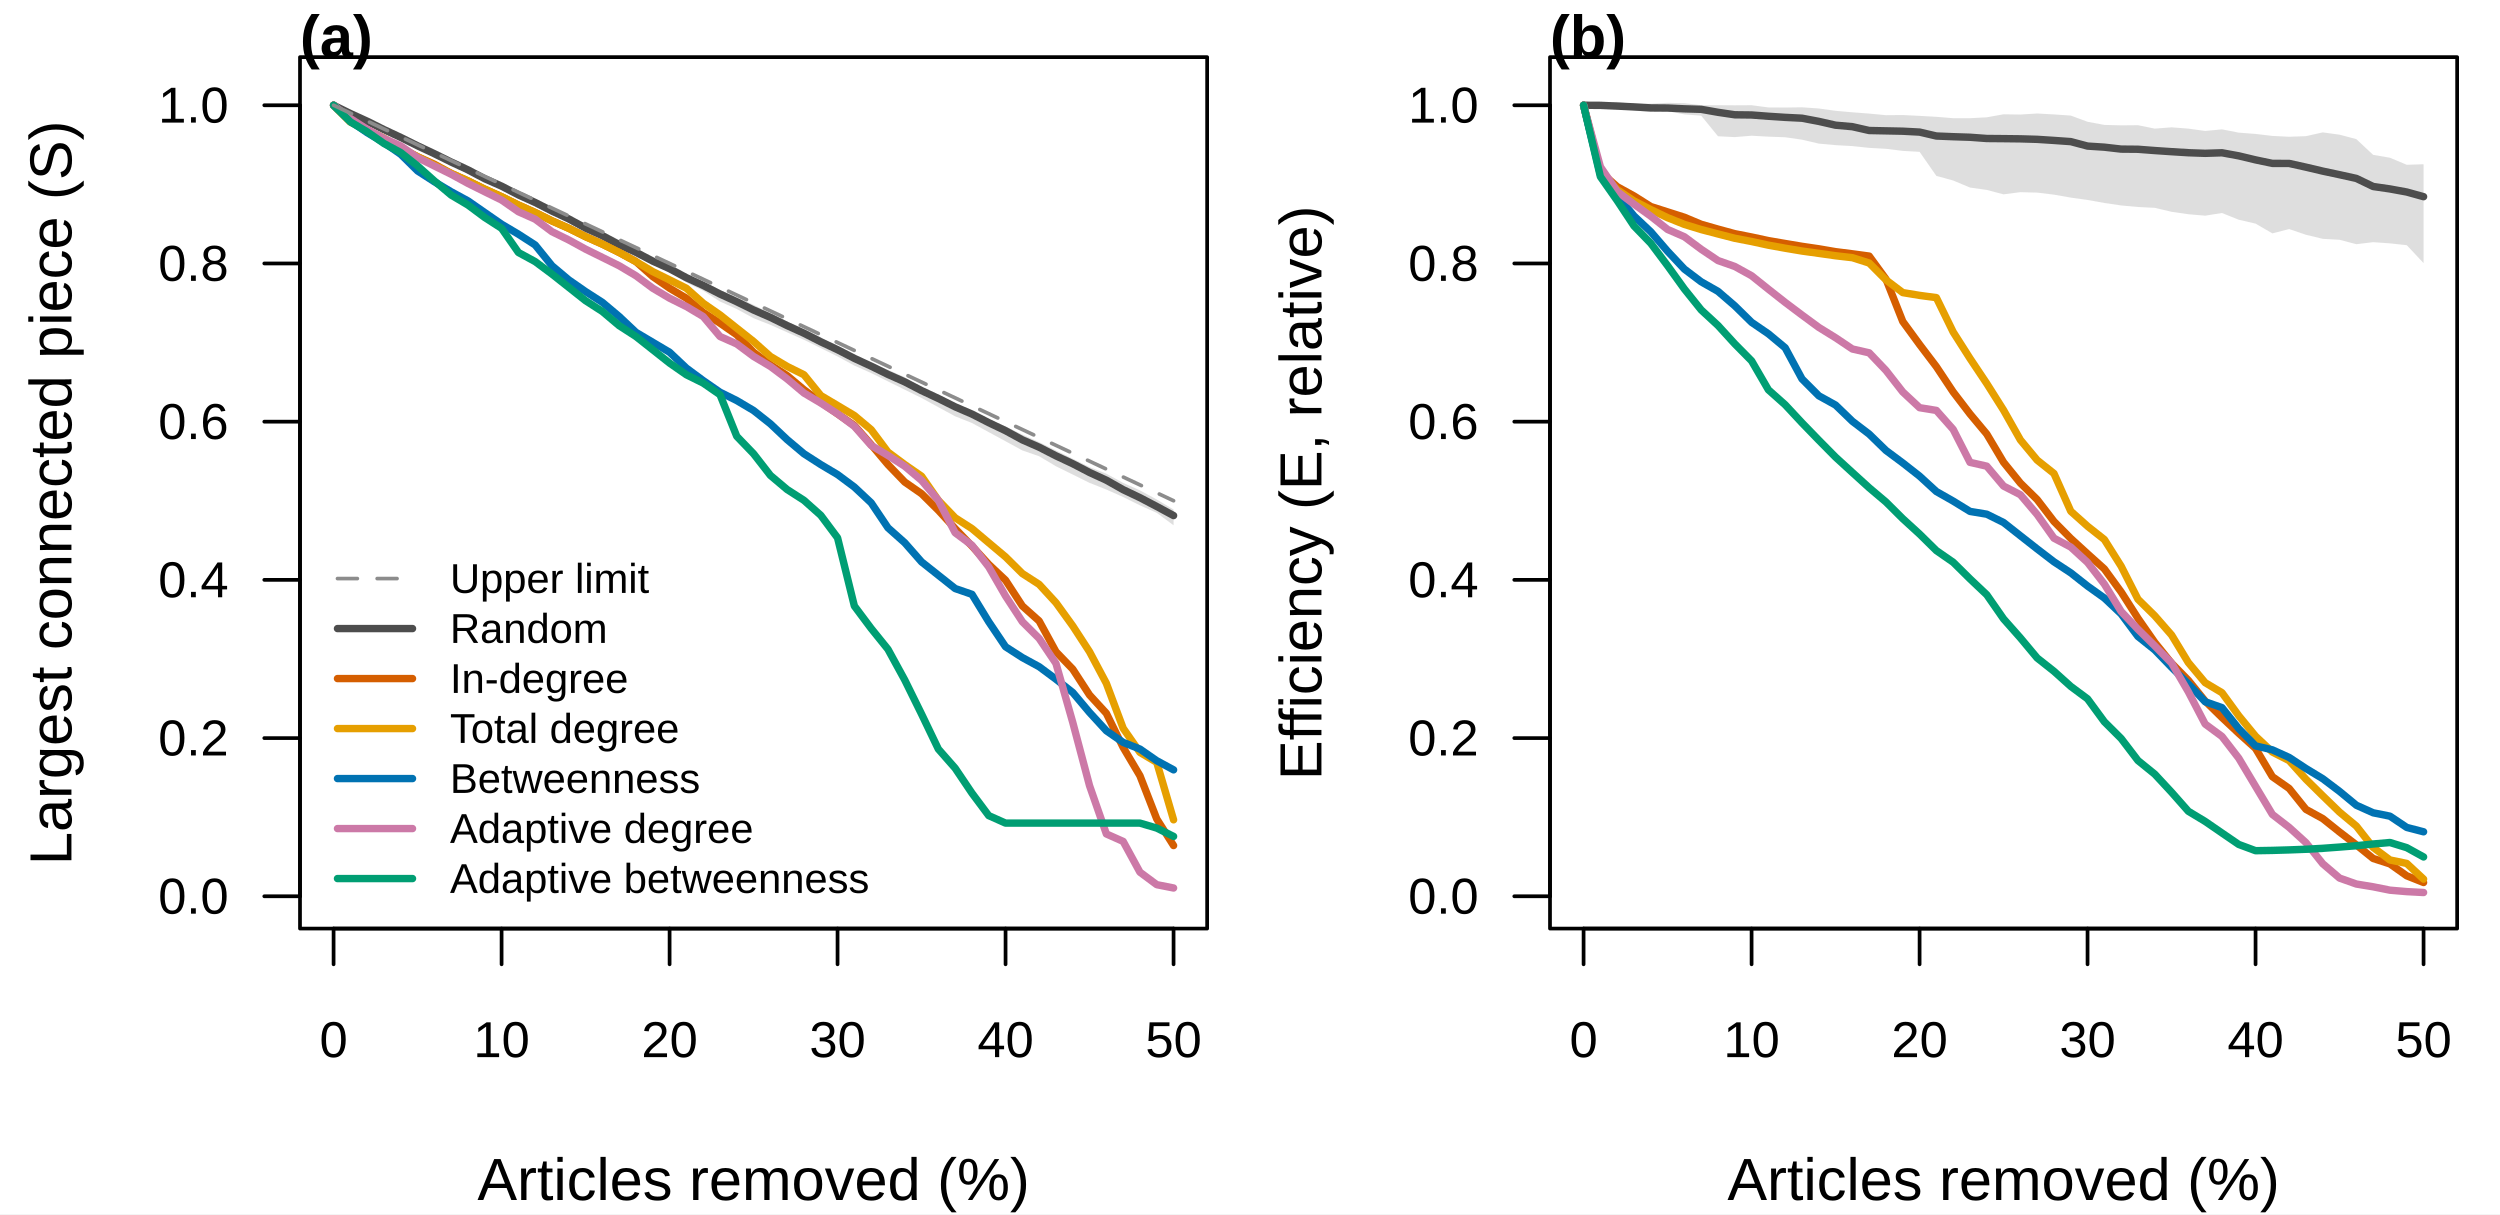
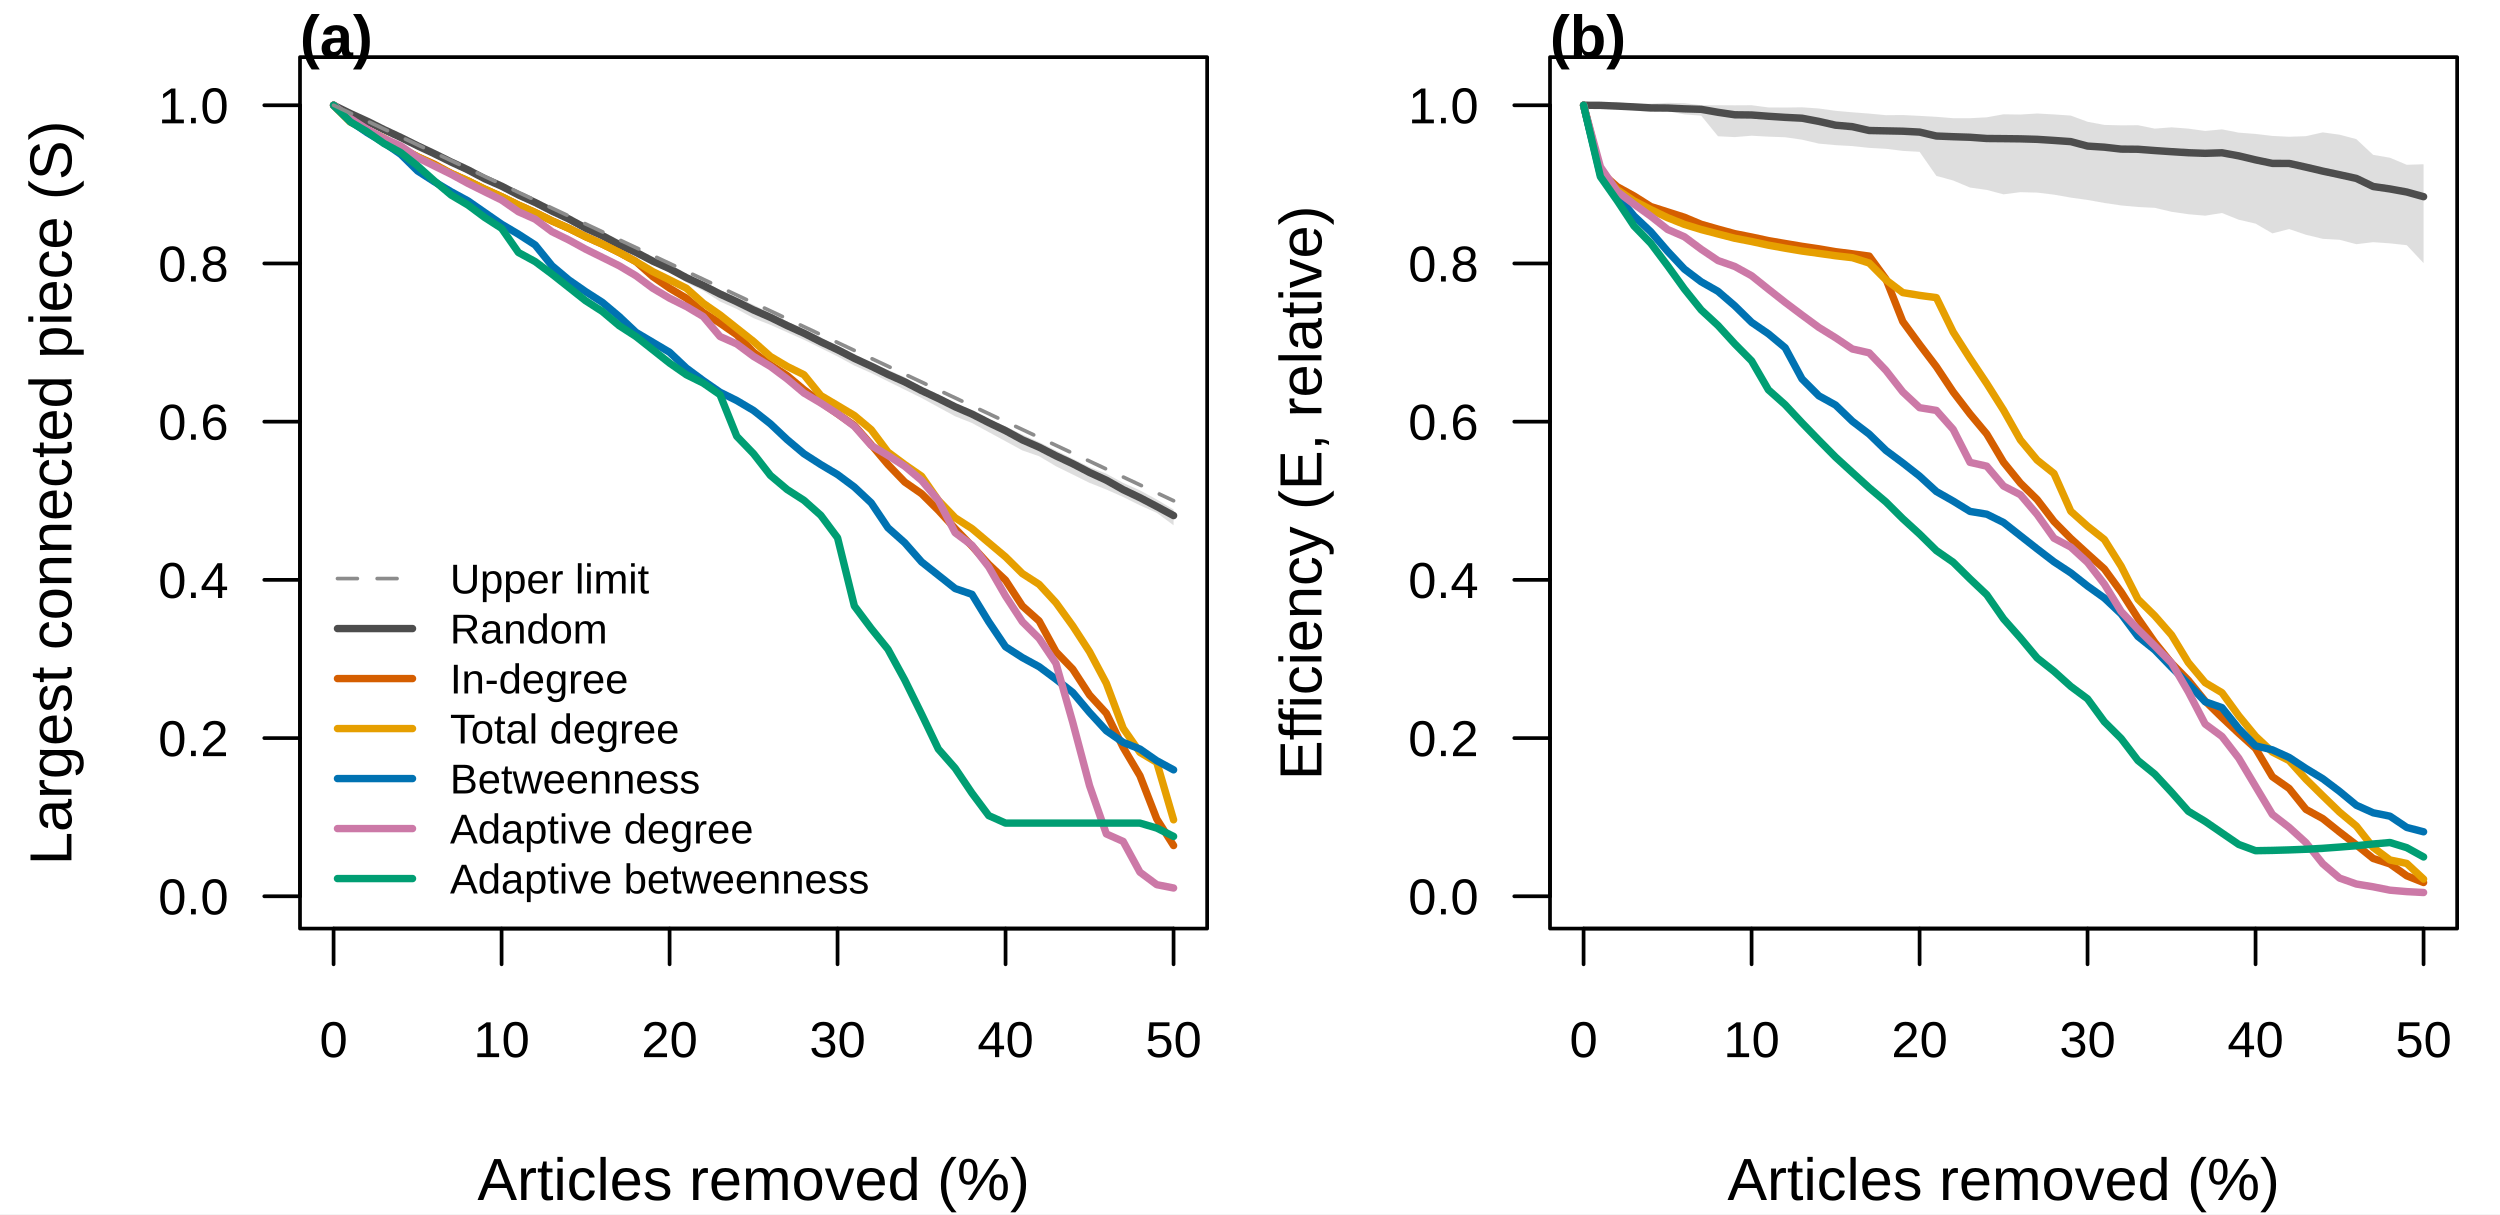
<svg xmlns="http://www.w3.org/2000/svg" width="504.00pt" height="244.80pt" viewBox="0 0 504.00 244.80">
  <g class="svglite">
    <defs>
      <style type="text/css">
    .svglite line, .svglite polyline, .svglite polygon, .svglite path, .svglite rect, .svglite circle {
      fill: none;
      stroke: #000000;
      stroke-linecap: round;
      stroke-linejoin: round;
      stroke-miterlimit: 10.00;
    }
    .svglite text {
      white-space: pre;
    }
    .svglite g.glyphgroup path {
      fill: inherit;
      stroke: none;
    }
  </style>
    </defs>
    <rect width="100%" height="100%" style="stroke: none; fill: #FFFFFF;" />
    <defs>
      <clipPath id="cpMC4wMHw1MDQuMDB8MC4wMHwyNDQuODA=">
        <rect x="0.00" y="0.00" width="504.00" height="244.80" />
      </clipPath>
    </defs>
    <g clip-path="url(#cpMC4wMHw1MDQuMDB8MC4wMHwyNDQuODA=)">
      <line x1="67.25" y1="187.20" x2="236.59" y2="187.20" style="stroke-width: 0.75;" />
      <line x1="67.25" y1="187.20" x2="67.25" y2="194.40" style="stroke-width: 0.75;" />
      <line x1="101.12" y1="187.20" x2="101.12" y2="194.40" style="stroke-width: 0.75;" />
      <line x1="134.99" y1="187.20" x2="134.99" y2="194.40" style="stroke-width: 0.75;" />
      <line x1="168.85" y1="187.20" x2="168.85" y2="194.40" style="stroke-width: 0.75;" />
      <line x1="202.72" y1="187.20" x2="202.72" y2="194.40" style="stroke-width: 0.75;" />
      <line x1="236.59" y1="187.20" x2="236.59" y2="194.40" style="stroke-width: 0.75;" />
-       <text x="67.25" y="213.12" text-anchor="middle" style="font-size: 10.20px; font-family: &quot;Liberation Sans&quot;;" textLength="5.67px" lengthAdjust="spacingAndGlyphs">0</text>
-       <text x="101.12" y="213.12" text-anchor="middle" style="font-size: 10.20px; font-family: &quot;Liberation Sans&quot;;" textLength="11.34px" lengthAdjust="spacingAndGlyphs">10</text>
-       <text x="134.99" y="213.12" text-anchor="middle" style="font-size: 10.20px; font-family: &quot;Liberation Sans&quot;;" textLength="11.34px" lengthAdjust="spacingAndGlyphs">20</text>
-       <text x="168.85" y="213.12" text-anchor="middle" style="font-size: 10.20px; font-family: &quot;Liberation Sans&quot;;" textLength="11.34px" lengthAdjust="spacingAndGlyphs">30</text>
-       <text x="202.72" y="213.12" text-anchor="middle" style="font-size: 10.20px; font-family: &quot;Liberation Sans&quot;;" textLength="11.34px" lengthAdjust="spacingAndGlyphs">40</text>
-       <text x="236.59" y="213.12" text-anchor="middle" style="font-size: 10.20px; font-family: &quot;Liberation Sans&quot;;" textLength="11.34px" lengthAdjust="spacingAndGlyphs">50</text>
+       <text x="67.25" y="213.12" text-anchor="middle" style="font-size: 10.20px; font-family: &quot;Arial&quot;;" textLength="5.67px" lengthAdjust="spacingAndGlyphs">0</text>
+       <text x="101.12" y="213.12" text-anchor="middle" style="font-size: 10.20px; font-family: &quot;Arial&quot;;" textLength="11.34px" lengthAdjust="spacingAndGlyphs">10</text>
+       <text x="134.99" y="213.12" text-anchor="middle" style="font-size: 10.20px; font-family: &quot;Arial&quot;;" textLength="11.34px" lengthAdjust="spacingAndGlyphs">20</text>
+       <text x="168.85" y="213.12" text-anchor="middle" style="font-size: 10.20px; font-family: &quot;Arial&quot;;" textLength="11.34px" lengthAdjust="spacingAndGlyphs">30</text>
+       <text x="202.72" y="213.12" text-anchor="middle" style="font-size: 10.20px; font-family: &quot;Arial&quot;;" textLength="11.34px" lengthAdjust="spacingAndGlyphs">40</text>
+       <text x="236.59" y="213.12" text-anchor="middle" style="font-size: 10.20px; font-family: &quot;Arial&quot;;" textLength="11.34px" lengthAdjust="spacingAndGlyphs">50</text>
      <line x1="60.48" y1="180.69" x2="60.48" y2="21.22" style="stroke-width: 0.75;" />
      <line x1="60.48" y1="180.69" x2="53.28" y2="180.69" style="stroke-width: 0.75;" />
      <line x1="60.48" y1="148.80" x2="53.28" y2="148.80" style="stroke-width: 0.75;" />
      <line x1="60.48" y1="116.90" x2="53.28" y2="116.90" style="stroke-width: 0.75;" />
      <line x1="60.48" y1="85.01" x2="53.28" y2="85.01" style="stroke-width: 0.75;" />
      <line x1="60.48" y1="53.11" x2="53.28" y2="53.11" style="stroke-width: 0.75;" />
      <line x1="60.48" y1="21.22" x2="53.28" y2="21.22" style="stroke-width: 0.75;" />
-       <text x="46.08" y="184.20" text-anchor="end" style="font-size: 10.20px; font-family: &quot;Liberation Sans&quot;;" textLength="14.17px" lengthAdjust="spacingAndGlyphs">0.0</text>
-       <text x="46.08" y="152.30" text-anchor="end" style="font-size: 10.20px; font-family: &quot;Liberation Sans&quot;;" textLength="14.17px" lengthAdjust="spacingAndGlyphs">0.2</text>
-       <text x="46.08" y="120.41" text-anchor="end" style="font-size: 10.20px; font-family: &quot;Liberation Sans&quot;;" textLength="14.17px" lengthAdjust="spacingAndGlyphs">0.4</text>
-       <text x="46.08" y="88.51" text-anchor="end" style="font-size: 10.20px; font-family: &quot;Liberation Sans&quot;;" textLength="14.17px" lengthAdjust="spacingAndGlyphs">0.6</text>
-       <text x="46.08" y="56.62" text-anchor="end" style="font-size: 10.20px; font-family: &quot;Liberation Sans&quot;;" textLength="14.17px" lengthAdjust="spacingAndGlyphs">0.8</text>
-       <text x="46.08" y="24.72" text-anchor="end" style="font-size: 10.20px; font-family: &quot;Liberation Sans&quot;;" textLength="14.17px" lengthAdjust="spacingAndGlyphs">1.0</text>
+       <text x="46.08" y="184.34" text-anchor="end" style="font-size: 10.20px; font-family: &quot;Arial&quot;;" textLength="14.17px" lengthAdjust="spacingAndGlyphs">0.0</text>
+       <text x="46.08" y="152.44" text-anchor="end" style="font-size: 10.20px; font-family: &quot;Arial&quot;;" textLength="14.17px" lengthAdjust="spacingAndGlyphs">0.2</text>
+       <text x="46.08" y="120.55" text-anchor="end" style="font-size: 10.20px; font-family: &quot;Arial&quot;;" textLength="14.17px" lengthAdjust="spacingAndGlyphs">0.4</text>
+       <text x="46.08" y="88.65" text-anchor="end" style="font-size: 10.20px; font-family: &quot;Arial&quot;;" textLength="14.17px" lengthAdjust="spacingAndGlyphs">0.6</text>
+       <text x="46.08" y="56.76" text-anchor="end" style="font-size: 10.20px; font-family: &quot;Arial&quot;;" textLength="14.17px" lengthAdjust="spacingAndGlyphs">0.8</text>
+       <text x="46.08" y="24.86" text-anchor="end" style="font-size: 10.20px; font-family: &quot;Arial&quot;;" textLength="14.17px" lengthAdjust="spacingAndGlyphs">1.0</text>
      <polygon points="60.48,187.20 243.36,187.20 243.36,11.52 60.48,11.52 " style="stroke-width: 0.75;" />
    </g>
    <defs>
      <clipPath id="cpMC4wMHwyNTIuMDB8MC4wMHwyNDQuODA=">
        <rect x="0.00" y="0.00" width="252.00" height="244.80" />
      </clipPath>
    </defs>
    <g clip-path="url(#cpMC4wMHwyNTIuMDB8MC4wMHwyNDQuODA=)">
-       <text x="151.92" y="241.92" text-anchor="middle" style="font-size: 12.00px; font-family: &quot;Liberation Sans&quot;;" textLength="111.36px" lengthAdjust="spacingAndGlyphs">Articles removed (%)</text>
-       <text transform="translate(14.40,99.36) rotate(-90)" text-anchor="middle" style="font-size: 12.00px; font-family: &quot;Liberation Sans&quot;;" textLength="150.05px" lengthAdjust="spacingAndGlyphs">Largest connected piece (S)</text>
+       <text x="151.92" y="241.92" text-anchor="middle" style="font-size: 12.00px; font-family: &quot;Arial&quot;;" textLength="111.36px" lengthAdjust="spacingAndGlyphs">Articles removed (%)</text>
+       <text transform="translate(14.40,99.36) rotate(-90)" text-anchor="middle" style="font-size: 12.00px; font-family: &quot;Arial&quot;;" textLength="150.05px" lengthAdjust="spacingAndGlyphs">Largest connected piece (S)</text>
    </g>
    <defs>
      <clipPath id="cpNjAuNDh8MjQzLjM2fDExLjUyfDE4Ny4yMA==">
        <rect x="60.48" y="11.52" width="182.88" height="175.68" />
      </clipPath>
    </defs>
    <g clip-path="url(#cpNjAuNDh8MjQzLjM2fDExLjUyfDE4Ny4yMA==)">
      <polygon points="67.25,21.22 70.64,22.89 74.03,24.57 77.41,26.25 80.80,27.92 84.19,29.77 87.57,31.45 90.96,33.12 94.35,34.97 97.73,36.64 101.12,37.99 104.51,39.66 107.89,41.17 111.28,43.02 114.67,44.53 118.05,46.87 121.44,48.38 124.83,50.23 128.21,51.74 131.60,53.41 134.99,54.92 138.37,56.94 141.76,58.61 145.15,60.79 148.53,62.30 151.92,64.15 155.31,65.49 158.69,67.00 162.08,68.51 165.47,70.18 168.85,71.86 172.24,73.70 175.63,75.21 179.01,76.89 182.40,78.57 185.79,80.24 189.17,82.09 192.56,83.93 195.95,85.28 199.33,87.12 202.72,88.96 206.11,90.81 209.49,91.98 212.88,94.00 216.27,95.67 219.65,97.35 223.04,98.69 226.43,100.20 229.81,101.88 233.20,103.39 236.59,105.90 236.59,102.72 233.20,100.70 229.81,98.86 226.43,97.35 223.04,95.50 219.65,94.16 216.27,92.49 212.88,90.81 209.49,89.13 206.11,87.62 202.72,85.95 199.33,84.60 195.95,82.93 192.56,81.42 189.17,79.74 185.79,78.23 182.40,76.05 179.01,74.54 175.63,73.20 172.24,71.69 168.85,69.85 165.47,68.00 162.08,66.33 158.69,64.82 155.31,63.14 151.92,61.46 148.53,59.95 145.15,58.44 141.76,56.77 138.37,55.26 134.99,53.58 131.60,52.07 128.21,50.06 124.83,48.38 121.44,46.71 118.05,45.20 114.67,43.52 111.28,42.01 107.89,40.33 104.51,38.82 101.12,37.15 97.73,35.64 94.35,33.96 90.96,32.45 87.57,30.77 84.19,29.27 80.80,27.59 77.41,26.08 74.03,24.40 70.64,22.89 67.25,21.22 " style="stroke-width: 0.75; stroke: none; fill: #7F7F7F; fill-opacity: 0.25;" />
      <polyline points="67.25,21.22 70.64,22.89 74.03,24.44 77.41,26.13 80.80,27.71 84.19,29.40 87.57,30.99 90.96,32.67 94.35,34.25 97.73,36.04 101.12,37.53 104.51,39.29 107.89,40.82 111.28,42.55 114.67,44.14 118.05,45.98 121.44,47.51 124.83,49.32 128.21,50.86 131.60,52.64 134.99,54.17 138.37,55.98 141.76,57.54 145.15,59.28 148.53,60.83 151.92,62.50 155.31,63.98 158.69,65.64 162.08,67.18 165.47,68.91 168.85,70.50 172.24,72.25 175.63,73.82 179.01,75.48 182.40,76.99 185.79,78.75 189.17,80.33 192.56,82.02 195.95,83.48 199.33,85.21 202.72,86.83 206.11,88.68 209.49,90.16 212.88,91.90 216.27,93.49 219.65,95.25 223.04,96.81 226.43,98.72 229.81,100.33 233.20,102.11 236.59,103.94 " style="stroke-width: 1.50; stroke: #4D4D4D;" />
      <polyline points="67.25,21.22 70.64,24.57 74.03,26.25 77.41,27.92 80.80,29.94 84.19,31.61 87.57,33.12 90.96,34.97 94.35,36.48 97.73,38.15 101.12,39.66 104.51,41.34 107.89,42.85 111.28,44.53 114.67,46.03 118.05,47.71 121.44,49.22 124.83,50.90 128.21,52.74 131.60,55.76 134.99,58.11 138.37,60.12 141.76,62.97 145.15,65.15 148.53,67.50 151.92,71.02 155.31,73.54 158.69,75.72 162.08,78.57 165.47,81.08 168.85,83.43 172.24,85.78 175.63,89.64 179.01,93.66 182.40,97.18 185.79,99.53 189.17,102.88 192.56,106.57 195.95,110.09 199.33,113.78 202.72,116.97 206.11,122.17 209.49,125.19 212.88,131.39 216.27,134.91 219.65,140.11 223.04,143.80 226.43,150.68 229.81,156.38 233.20,165.10 236.59,170.46 " style="stroke-width: 1.50; stroke: #D55E00;" />
      <polyline points="67.25,21.22 70.64,24.57 74.03,26.25 77.41,27.92 80.80,29.77 84.19,31.61 87.57,33.29 90.96,34.97 94.35,36.48 97.73,38.15 101.12,39.66 104.51,41.34 107.89,42.85 111.28,44.53 114.67,46.03 118.05,47.71 121.44,49.22 124.83,50.90 128.21,52.74 131.60,54.76 134.99,56.43 138.37,58.11 141.76,61.13 145.15,63.48 148.53,66.16 151.92,68.84 155.31,71.86 158.69,73.87 162.08,75.55 165.47,79.74 168.85,81.75 172.24,83.77 175.63,86.62 179.01,91.14 182.40,93.66 185.79,96.01 189.17,100.87 192.56,104.39 195.95,106.57 199.33,109.42 202.72,112.27 206.11,115.63 209.49,117.81 212.88,121.50 216.27,126.19 219.65,131.39 223.04,137.76 226.43,146.82 229.81,151.68 233.20,153.69 236.59,165.27 " style="stroke-width: 1.50; stroke: #E69F00;" />
      <polyline points="67.25,21.22 70.64,24.40 74.03,26.75 77.41,28.76 80.80,31.11 84.19,34.46 87.57,36.64 90.96,38.66 94.35,40.50 97.73,42.85 101.12,45.20 104.51,47.21 107.89,49.39 111.28,53.58 114.67,56.43 118.05,58.78 121.44,60.96 124.83,63.81 128.21,67.00 131.60,69.01 134.99,71.02 138.37,74.21 141.76,76.72 145.15,79.07 148.53,80.75 151.92,82.76 155.31,85.44 158.69,88.63 162.08,91.48 165.47,93.66 168.85,95.67 172.24,98.19 175.63,101.37 179.01,106.40 182.40,109.42 185.79,113.28 189.17,115.96 192.56,118.65 195.95,119.82 199.33,125.35 202.72,130.39 206.11,132.57 209.49,134.41 212.88,136.93 216.27,139.61 219.65,143.63 223.04,147.32 226.43,149.67 229.81,151.01 233.20,153.36 236.59,155.20 " style="stroke-width: 1.50; stroke: #0072B2;" />
      <polyline points="67.25,21.22 70.64,23.90 74.03,26.08 77.41,27.92 80.80,29.43 84.19,31.78 87.57,33.46 90.96,35.13 94.35,36.98 97.73,38.66 101.12,40.33 104.51,42.68 107.89,44.19 111.28,46.71 114.67,48.38 118.05,50.23 121.44,51.90 124.83,53.58 128.21,55.59 131.60,58.11 134.99,60.12 138.37,61.80 141.76,63.81 145.15,67.84 148.53,69.34 151.92,71.86 155.31,73.87 158.69,76.39 162.08,79.24 165.47,81.25 168.85,83.43 172.24,85.95 175.63,89.80 179.01,91.82 182.40,94.00 185.79,96.85 189.17,100.87 192.56,107.41 195.95,109.93 199.33,114.29 202.72,120.16 206.11,125.35 209.49,128.71 212.88,133.74 216.27,145.65 219.65,158.39 223.04,168.12 226.43,169.63 229.81,175.83 233.20,178.35 236.59,179.02 " style="stroke-width: 1.50; stroke: #CC79A7;" />
      <polyline points="67.25,21.22 70.64,24.57 74.03,26.58 77.41,28.93 80.80,30.77 84.19,33.46 87.57,36.48 90.96,39.33 94.35,41.34 97.73,43.85 101.12,46.03 104.51,50.90 107.89,52.74 111.28,55.26 114.67,57.94 118.05,60.62 121.44,62.80 124.83,65.66 128.21,67.84 131.60,70.52 134.99,73.20 138.37,75.55 141.76,77.23 145.15,79.57 148.53,87.96 151.92,91.48 155.31,95.84 158.69,98.69 162.08,100.87 165.47,103.89 168.85,108.42 172.24,122.17 175.63,126.70 179.01,130.89 182.40,137.09 185.79,143.97 189.17,151.01 192.56,154.87 195.95,159.90 199.33,164.43 202.72,165.94 206.11,165.94 209.49,165.94 212.88,165.94 216.27,165.94 219.65,165.94 223.04,165.94 226.43,165.94 229.81,165.94 233.20,166.94 236.59,168.62 " style="stroke-width: 1.50; stroke: #009E73;" />
      <polyline points="67.25,21.22 236.59,100.95 " style="stroke-width: 0.75; stroke: #8C8C8C; stroke-dasharray: 4.00,4.00;" />
    </g>
    <g clip-path="url(#cpMC4wMHw1MDQuMDB8MC4wMHwyNDQuODA=)">
-       <text x="60.48" y="11.52" style="font-size: 12.00px; font-weight: bold; font-family: &quot;Liberation Sans&quot;;" textLength="14.67px" lengthAdjust="spacingAndGlyphs">(a)</text>
+       <text x="60.48" y="11.52" style="font-size: 12.00px; font-weight: bold; font-family: &quot;Arial&quot;;" textLength="14.67px" lengthAdjust="spacingAndGlyphs">(a)</text>
    </g>
    <g clip-path="url(#cpNjAuNDh8MjQzLjM2fDExLjUyfDE4Ny4yMA==)">
      <line x1="68.04" y1="116.64" x2="83.16" y2="116.64" style="stroke-width: 0.75; stroke: #8C8C8C; stroke-dasharray: 4.00,4.00;" />
      <line x1="68.04" y1="126.72" x2="83.16" y2="126.72" style="stroke-width: 1.50; stroke: #4D4D4D;" />
      <line x1="68.04" y1="136.80" x2="83.16" y2="136.80" style="stroke-width: 1.50; stroke: #D55E00;" />
      <line x1="68.04" y1="146.88" x2="83.16" y2="146.88" style="stroke-width: 1.50; stroke: #E69F00;" />
      <line x1="68.04" y1="156.96" x2="83.16" y2="156.96" style="stroke-width: 1.50; stroke: #0072B2;" />
      <line x1="68.04" y1="167.04" x2="83.16" y2="167.04" style="stroke-width: 1.50; stroke: #CC79A7;" />
      <line x1="68.04" y1="177.12" x2="83.16" y2="177.12" style="stroke-width: 1.50; stroke: #009E73;" />
-       <text x="90.72" y="119.53" style="font-size: 8.40px; font-family: &quot;Liberation Sans&quot;;" textLength="40.09px" lengthAdjust="spacingAndGlyphs">Upper limit</text>
-       <text x="90.72" y="129.61" style="font-size: 8.40px; font-family: &quot;Liberation Sans&quot;;" textLength="31.73px" lengthAdjust="spacingAndGlyphs">Random</text>
-       <text x="90.72" y="139.69" style="font-size: 8.40px; font-family: &quot;Liberation Sans&quot;;" textLength="35.95px" lengthAdjust="spacingAndGlyphs">In-degree</text>
-       <text x="90.72" y="149.77" style="font-size: 8.40px; font-family: &quot;Liberation Sans&quot;;" textLength="46.20px" lengthAdjust="spacingAndGlyphs">Total degree</text>
-       <text x="90.72" y="159.85" style="font-size: 8.40px; font-family: &quot;Liberation Sans&quot;;" textLength="50.42px" lengthAdjust="spacingAndGlyphs">Betweenness</text>
-       <text x="90.72" y="169.93" style="font-size: 8.40px; font-family: &quot;Liberation Sans&quot;;" textLength="61.16px" lengthAdjust="spacingAndGlyphs">Adaptive degree</text>
-       <text x="90.72" y="180.01" style="font-size: 8.40px; font-family: &quot;Liberation Sans&quot;;" textLength="84.50px" lengthAdjust="spacingAndGlyphs">Adaptive betweenness</text>
+       <text x="90.72" y="119.64" style="font-size: 8.40px; font-family: &quot;Arial&quot;;" textLength="40.09px" lengthAdjust="spacingAndGlyphs">Upper limit</text>
+       <text x="90.72" y="129.72" style="font-size: 8.40px; font-family: &quot;Arial&quot;;" textLength="31.73px" lengthAdjust="spacingAndGlyphs">Random</text>
+       <text x="90.72" y="139.80" style="font-size: 8.40px; font-family: &quot;Arial&quot;;" textLength="35.95px" lengthAdjust="spacingAndGlyphs">In-degree</text>
+       <text x="90.72" y="149.88" style="font-size: 8.40px; font-family: &quot;Arial&quot;;" textLength="46.20px" lengthAdjust="spacingAndGlyphs">Total degree</text>
+       <text x="90.72" y="159.96" style="font-size: 8.40px; font-family: &quot;Arial&quot;;" textLength="50.42px" lengthAdjust="spacingAndGlyphs">Betweenness</text>
+       <text x="90.72" y="170.04" style="font-size: 8.40px; font-family: &quot;Arial&quot;;" textLength="61.16px" lengthAdjust="spacingAndGlyphs">Adaptive degree</text>
+       <text x="90.72" y="180.12" style="font-size: 8.40px; font-family: &quot;Arial&quot;;" textLength="84.50px" lengthAdjust="spacingAndGlyphs">Adaptive betweenness</text>
    </g>
    <defs>
      <clipPath id="cpMzEyLjQ4fDQ5NS4zNnwxMS41MnwxODcuMjA=">
        <rect x="312.48" y="11.52" width="182.88" height="175.68" />
      </clipPath>
    </defs>
    <g clip-path="url(#cpMzEyLjQ4fDQ5NS4zNnwxMS41MnwxODcuMjA=)">
</g>
    <g clip-path="url(#cpMC4wMHw1MDQuMDB8MC4wMHwyNDQuODA=)">
      <line x1="319.25" y1="187.20" x2="488.59" y2="187.20" style="stroke-width: 0.75;" />
      <line x1="319.25" y1="187.20" x2="319.25" y2="194.40" style="stroke-width: 0.75;" />
      <line x1="353.12" y1="187.20" x2="353.12" y2="194.40" style="stroke-width: 0.75;" />
      <line x1="386.99" y1="187.20" x2="386.99" y2="194.40" style="stroke-width: 0.75;" />
      <line x1="420.85" y1="187.20" x2="420.85" y2="194.40" style="stroke-width: 0.75;" />
      <line x1="454.72" y1="187.20" x2="454.72" y2="194.40" style="stroke-width: 0.75;" />
      <line x1="488.59" y1="187.20" x2="488.59" y2="194.40" style="stroke-width: 0.75;" />
-       <text x="319.25" y="213.12" text-anchor="middle" style="font-size: 10.20px; font-family: &quot;Liberation Sans&quot;;" textLength="5.67px" lengthAdjust="spacingAndGlyphs">0</text>
-       <text x="353.12" y="213.12" text-anchor="middle" style="font-size: 10.20px; font-family: &quot;Liberation Sans&quot;;" textLength="11.34px" lengthAdjust="spacingAndGlyphs">10</text>
-       <text x="386.99" y="213.12" text-anchor="middle" style="font-size: 10.20px; font-family: &quot;Liberation Sans&quot;;" textLength="11.34px" lengthAdjust="spacingAndGlyphs">20</text>
-       <text x="420.85" y="213.12" text-anchor="middle" style="font-size: 10.20px; font-family: &quot;Liberation Sans&quot;;" textLength="11.34px" lengthAdjust="spacingAndGlyphs">30</text>
-       <text x="454.72" y="213.12" text-anchor="middle" style="font-size: 10.20px; font-family: &quot;Liberation Sans&quot;;" textLength="11.34px" lengthAdjust="spacingAndGlyphs">40</text>
-       <text x="488.59" y="213.12" text-anchor="middle" style="font-size: 10.20px; font-family: &quot;Liberation Sans&quot;;" textLength="11.34px" lengthAdjust="spacingAndGlyphs">50</text>
+       <text x="319.25" y="213.12" text-anchor="middle" style="font-size: 10.20px; font-family: &quot;Arial&quot;;" textLength="5.67px" lengthAdjust="spacingAndGlyphs">0</text>
+       <text x="353.12" y="213.12" text-anchor="middle" style="font-size: 10.20px; font-family: &quot;Arial&quot;;" textLength="11.34px" lengthAdjust="spacingAndGlyphs">10</text>
+       <text x="386.99" y="213.12" text-anchor="middle" style="font-size: 10.20px; font-family: &quot;Arial&quot;;" textLength="11.34px" lengthAdjust="spacingAndGlyphs">20</text>
+       <text x="420.85" y="213.12" text-anchor="middle" style="font-size: 10.20px; font-family: &quot;Arial&quot;;" textLength="11.34px" lengthAdjust="spacingAndGlyphs">30</text>
+       <text x="454.72" y="213.12" text-anchor="middle" style="font-size: 10.20px; font-family: &quot;Arial&quot;;" textLength="11.34px" lengthAdjust="spacingAndGlyphs">40</text>
+       <text x="488.59" y="213.12" text-anchor="middle" style="font-size: 10.20px; font-family: &quot;Arial&quot;;" textLength="11.34px" lengthAdjust="spacingAndGlyphs">50</text>
      <line x1="312.48" y1="180.69" x2="312.48" y2="21.22" style="stroke-width: 0.75;" />
      <line x1="312.48" y1="180.69" x2="305.28" y2="180.69" style="stroke-width: 0.75;" />
      <line x1="312.48" y1="148.80" x2="305.28" y2="148.80" style="stroke-width: 0.75;" />
      <line x1="312.48" y1="116.90" x2="305.28" y2="116.90" style="stroke-width: 0.75;" />
      <line x1="312.48" y1="85.01" x2="305.28" y2="85.01" style="stroke-width: 0.75;" />
      <line x1="312.48" y1="53.11" x2="305.28" y2="53.11" style="stroke-width: 0.75;" />
      <line x1="312.48" y1="21.22" x2="305.28" y2="21.22" style="stroke-width: 0.75;" />
-       <text x="298.08" y="184.20" text-anchor="end" style="font-size: 10.20px; font-family: &quot;Liberation Sans&quot;;" textLength="14.17px" lengthAdjust="spacingAndGlyphs">0.0</text>
-       <text x="298.08" y="152.30" text-anchor="end" style="font-size: 10.20px; font-family: &quot;Liberation Sans&quot;;" textLength="14.17px" lengthAdjust="spacingAndGlyphs">0.2</text>
-       <text x="298.08" y="120.41" text-anchor="end" style="font-size: 10.20px; font-family: &quot;Liberation Sans&quot;;" textLength="14.17px" lengthAdjust="spacingAndGlyphs">0.4</text>
-       <text x="298.08" y="88.51" text-anchor="end" style="font-size: 10.20px; font-family: &quot;Liberation Sans&quot;;" textLength="14.17px" lengthAdjust="spacingAndGlyphs">0.6</text>
-       <text x="298.08" y="56.62" text-anchor="end" style="font-size: 10.20px; font-family: &quot;Liberation Sans&quot;;" textLength="14.17px" lengthAdjust="spacingAndGlyphs">0.8</text>
-       <text x="298.08" y="24.72" text-anchor="end" style="font-size: 10.20px; font-family: &quot;Liberation Sans&quot;;" textLength="14.17px" lengthAdjust="spacingAndGlyphs">1.0</text>
+       <text x="298.08" y="184.34" text-anchor="end" style="font-size: 10.20px; font-family: &quot;Arial&quot;;" textLength="14.17px" lengthAdjust="spacingAndGlyphs">0.0</text>
+       <text x="298.08" y="152.44" text-anchor="end" style="font-size: 10.20px; font-family: &quot;Arial&quot;;" textLength="14.17px" lengthAdjust="spacingAndGlyphs">0.2</text>
+       <text x="298.08" y="120.55" text-anchor="end" style="font-size: 10.20px; font-family: &quot;Arial&quot;;" textLength="14.17px" lengthAdjust="spacingAndGlyphs">0.4</text>
+       <text x="298.08" y="88.65" text-anchor="end" style="font-size: 10.20px; font-family: &quot;Arial&quot;;" textLength="14.17px" lengthAdjust="spacingAndGlyphs">0.6</text>
+       <text x="298.08" y="56.76" text-anchor="end" style="font-size: 10.20px; font-family: &quot;Arial&quot;;" textLength="14.17px" lengthAdjust="spacingAndGlyphs">0.8</text>
+       <text x="298.08" y="24.86" text-anchor="end" style="font-size: 10.20px; font-family: &quot;Arial&quot;;" textLength="14.17px" lengthAdjust="spacingAndGlyphs">1.0</text>
      <polygon points="312.48,187.20 495.36,187.20 495.36,11.52 312.48,11.52 " style="stroke-width: 0.75;" />
    </g>
    <defs>
      <clipPath id="cpMjUyLjAwfDUwNC4wMHwwLjAwfDI0NC44MA==">
        <rect x="252.00" y="0.00" width="252.00" height="244.80" />
      </clipPath>
    </defs>
    <g clip-path="url(#cpMjUyLjAwfDUwNC4wMHwwLjAwfDI0NC44MA==)">
-       <text x="403.92" y="241.92" text-anchor="middle" style="font-size: 12.00px; font-family: &quot;Liberation Sans&quot;;" textLength="111.36px" lengthAdjust="spacingAndGlyphs">Articles removed (%)</text>
-       <text transform="translate(266.40,99.36) rotate(-90)" text-anchor="middle" style="font-size: 12.00px; font-family: &quot;Liberation Sans&quot;;" textLength="115.80px" lengthAdjust="spacingAndGlyphs">Efficiency (E, relative)</text>
+       <text x="403.92" y="241.92" text-anchor="middle" style="font-size: 12.00px; font-family: &quot;Arial&quot;;" textLength="111.36px" lengthAdjust="spacingAndGlyphs">Articles removed (%)</text>
+       <text transform="translate(266.40,99.36) rotate(-90)" text-anchor="middle" style="font-size: 12.00px; font-family: &quot;Arial&quot;;" textLength="115.80px" lengthAdjust="spacingAndGlyphs">Efficiency (E, relative)</text>
    </g>
    <g clip-path="url(#cpMzEyLjQ4fDQ5NS4zNnwxMS41MnwxODcuMjA=)">
      <polygon points="319.25,21.22 322.64,21.51 326.03,21.98 329.41,22.29 332.80,22.58 336.19,22.42 339.57,23.06 342.96,23.32 346.35,27.47 349.73,27.64 353.12,27.36 356.51,27.55 359.89,27.67 363.28,28.16 366.67,28.95 370.05,29.26 373.44,29.45 376.83,29.81 380.21,30.00 383.60,30.42 386.99,30.61 390.37,35.46 393.76,36.39 397.15,37.81 400.53,38.29 403.92,39.18 407.31,38.74 410.69,38.83 414.08,39.24 417.47,39.84 420.85,40.31 424.24,40.92 427.63,41.42 431.01,41.73 434.40,41.90 437.79,42.70 441.17,43.19 444.56,43.48 447.95,42.94 451.33,44.30 454.72,45.08 458.11,47.05 461.49,46.18 464.88,47.33 468.27,48.15 471.65,48.34 475.04,49.23 478.43,48.82 481.81,49.06 485.20,49.43 488.59,53.04 488.59,33.11 485.20,33.22 481.81,31.80 478.43,31.22 475.04,28.05 471.65,27.15 468.27,26.69 464.88,27.45 461.49,27.57 458.11,27.40 454.72,27.00 451.33,26.74 447.95,26.08 444.56,26.40 441.17,25.93 437.79,25.67 434.40,25.93 431.01,25.24 427.63,25.27 424.24,25.18 420.85,24.55 417.47,23.30 414.08,23.07 410.69,22.88 407.31,23.09 403.92,23.04 400.53,23.65 397.15,23.83 393.76,23.83 390.37,23.55 386.99,23.36 383.60,23.19 380.21,23.22 376.83,22.90 373.44,22.64 370.05,22.34 366.67,21.87 363.28,21.63 359.89,21.68 356.51,21.66 353.12,21.21 349.73,21.23 346.35,21.21 342.96,21.21 339.57,20.80 336.19,20.73 332.80,20.90 329.41,20.95 326.03,20.53 322.64,20.69 319.25,21.22 " style="stroke-width: 0.75; stroke: none; fill: #7F7F7F; fill-opacity: 0.25;" />
      <polyline points="319.25,21.22 322.64,21.24 326.03,21.39 329.41,21.55 332.80,21.75 336.19,21.78 339.57,21.94 342.96,22.04 346.35,22.64 349.73,23.14 353.12,23.18 356.51,23.44 359.89,23.66 363.28,23.83 366.67,24.47 370.05,25.24 373.44,25.54 376.83,26.31 380.21,26.38 383.60,26.45 386.99,26.63 390.37,27.42 393.76,27.56 397.15,27.67 400.53,27.92 403.92,27.95 407.31,27.99 410.69,28.09 414.08,28.31 417.47,28.55 420.85,29.45 424.24,29.67 427.63,30.06 431.01,30.09 434.40,30.35 437.79,30.58 441.17,30.79 444.56,30.91 447.95,30.80 451.33,31.42 454.72,32.23 458.11,32.94 461.49,32.95 464.88,33.70 468.27,34.50 471.65,35.22 475.04,35.97 478.43,37.60 481.81,38.09 485.20,38.71 488.59,39.65 " style="stroke-width: 1.50; stroke: #4D4D4D;" />
      <polyline points="319.25,21.22 322.64,34.65 326.03,37.64 329.41,39.50 332.80,41.64 336.19,42.72 339.57,43.80 342.96,45.22 346.35,46.19 349.73,47.11 353.12,47.78 356.51,48.51 359.89,49.09 363.28,49.66 366.67,50.16 370.05,50.74 373.44,51.17 376.83,51.63 380.21,56.27 383.60,64.82 386.99,69.46 390.37,73.92 393.76,79.02 397.15,83.45 400.53,87.50 403.92,93.20 407.31,97.39 410.69,100.71 414.08,105.13 417.47,108.56 420.85,111.65 424.24,114.70 427.63,119.35 431.01,124.64 434.40,129.51 437.79,133.71 441.17,137.15 444.56,141.34 447.95,144.65 451.33,147.83 454.72,150.88 458.11,156.58 461.49,158.95 464.88,163.17 468.27,165.03 471.65,167.73 475.04,170.33 478.43,173.07 481.81,174.16 485.20,176.56 488.59,177.91 " style="stroke-width: 1.50; stroke: #D55E00;" />
      <polyline points="319.25,21.22 322.64,34.50 326.03,38.25 329.41,40.51 332.80,42.26 336.19,43.89 339.57,45.24 342.96,46.28 346.35,47.17 349.73,48.04 353.12,48.69 356.51,49.43 359.89,50.04 363.28,50.61 366.67,51.08 370.05,51.56 373.44,51.95 376.83,53.03 380.21,56.43 383.60,58.99 386.99,59.55 390.37,60.01 393.76,66.94 397.15,72.26 400.53,77.32 403.92,82.69 407.31,88.69 410.69,92.76 414.08,95.46 417.47,103.07 420.85,106.09 424.24,108.77 427.63,114.16 431.01,120.80 434.40,124.14 437.79,128.02 441.17,133.58 444.56,137.63 447.95,139.65 451.33,144.29 454.72,148.42 458.11,151.61 461.49,153.34 464.88,157.10 468.27,160.44 471.65,163.72 475.04,166.54 478.43,170.85 481.81,173.37 485.20,174.07 488.59,177.23 " style="stroke-width: 1.50; stroke: #E69F00;" />
      <polyline points="319.25,21.22 322.64,35.20 326.03,39.43 329.41,43.53 332.80,46.73 336.19,50.66 339.57,54.25 342.96,56.81 346.35,58.74 349.73,61.65 353.12,64.98 356.51,67.30 359.89,70.11 363.28,76.39 366.67,79.79 370.05,81.66 373.44,84.93 376.83,87.52 380.21,90.81 383.60,93.33 386.99,95.99 390.37,99.09 393.76,101.02 397.15,103.10 400.53,103.66 403.92,105.34 407.31,108.01 410.69,110.66 414.08,113.26 417.47,115.49 420.85,118.15 424.24,120.57 427.63,123.77 431.01,128.31 434.40,131.02 437.79,134.53 441.17,137.87 444.56,141.47 447.95,142.66 451.33,146.89 454.72,150.37 458.11,151.17 461.49,152.70 464.88,154.93 468.27,156.99 471.65,159.54 475.04,162.34 478.43,163.86 481.81,164.54 485.20,166.81 488.59,167.69 " style="stroke-width: 1.50; stroke: #0072B2;" />
      <polyline points="319.25,21.22 322.64,33.63 326.03,38.60 329.41,41.16 332.80,43.59 336.19,46.26 339.57,47.73 342.96,50.25 346.35,52.53 349.73,53.72 353.12,55.59 356.51,58.30 359.89,60.96 363.28,63.51 366.67,66.00 370.05,68.09 373.44,70.36 376.83,71.13 380.21,74.68 383.60,79.02 386.99,82.19 390.37,82.74 393.76,86.57 397.15,93.21 400.53,93.98 403.92,97.99 407.31,99.74 410.69,103.73 414.08,108.50 417.47,110.29 420.85,113.39 424.24,117.76 427.63,123.28 431.01,126.86 434.40,130.21 437.79,133.67 441.17,139.47 444.56,145.97 447.95,148.47 451.33,152.85 454.72,158.53 458.11,164.19 461.49,166.80 464.88,169.88 468.27,174.13 471.65,177.02 475.04,178.22 478.43,178.78 481.81,179.46 485.20,179.75 488.59,179.93 " style="stroke-width: 1.50; stroke: #CC79A7;" />
      <polyline points="319.25,21.22 322.64,35.62 326.03,40.45 329.41,45.55 332.80,49.05 336.19,53.57 339.57,58.26 342.96,62.48 346.35,65.62 349.73,69.32 353.12,72.75 356.51,78.59 359.89,81.60 363.28,85.24 366.67,88.74 370.05,92.16 373.44,95.26 376.83,98.34 380.21,101.20 383.60,104.57 386.99,107.67 390.37,111.00 393.76,113.35 397.15,116.70 400.53,119.90 403.92,124.77 407.31,128.60 410.69,132.65 414.08,135.33 417.47,138.38 420.85,140.89 424.24,145.51 427.63,148.89 431.01,153.32 434.40,156.07 437.79,159.72 441.17,163.55 444.56,165.60 447.95,167.93 451.33,170.24 454.72,171.50 458.11,171.44 461.49,171.34 464.88,171.21 468.27,171.02 471.65,170.77 475.04,170.50 478.43,170.15 481.81,169.85 485.20,170.89 488.59,172.76 " style="stroke-width: 1.50; stroke: #009E73;" />
    </g>
    <g clip-path="url(#cpMC4wMHw1MDQuMDB8MC4wMHwyNDQuODA=)">
-       <text x="312.48" y="11.52" style="font-size: 12.00px; font-weight: bold; font-family: &quot;Liberation Sans&quot;;" textLength="15.33px" lengthAdjust="spacingAndGlyphs">(b)</text>
+       <text x="312.48" y="11.52" style="font-size: 12.00px; font-weight: bold; font-family: &quot;Arial&quot;;" textLength="15.33px" lengthAdjust="spacingAndGlyphs">(b)</text>
    </g>
  </g>
</svg>
